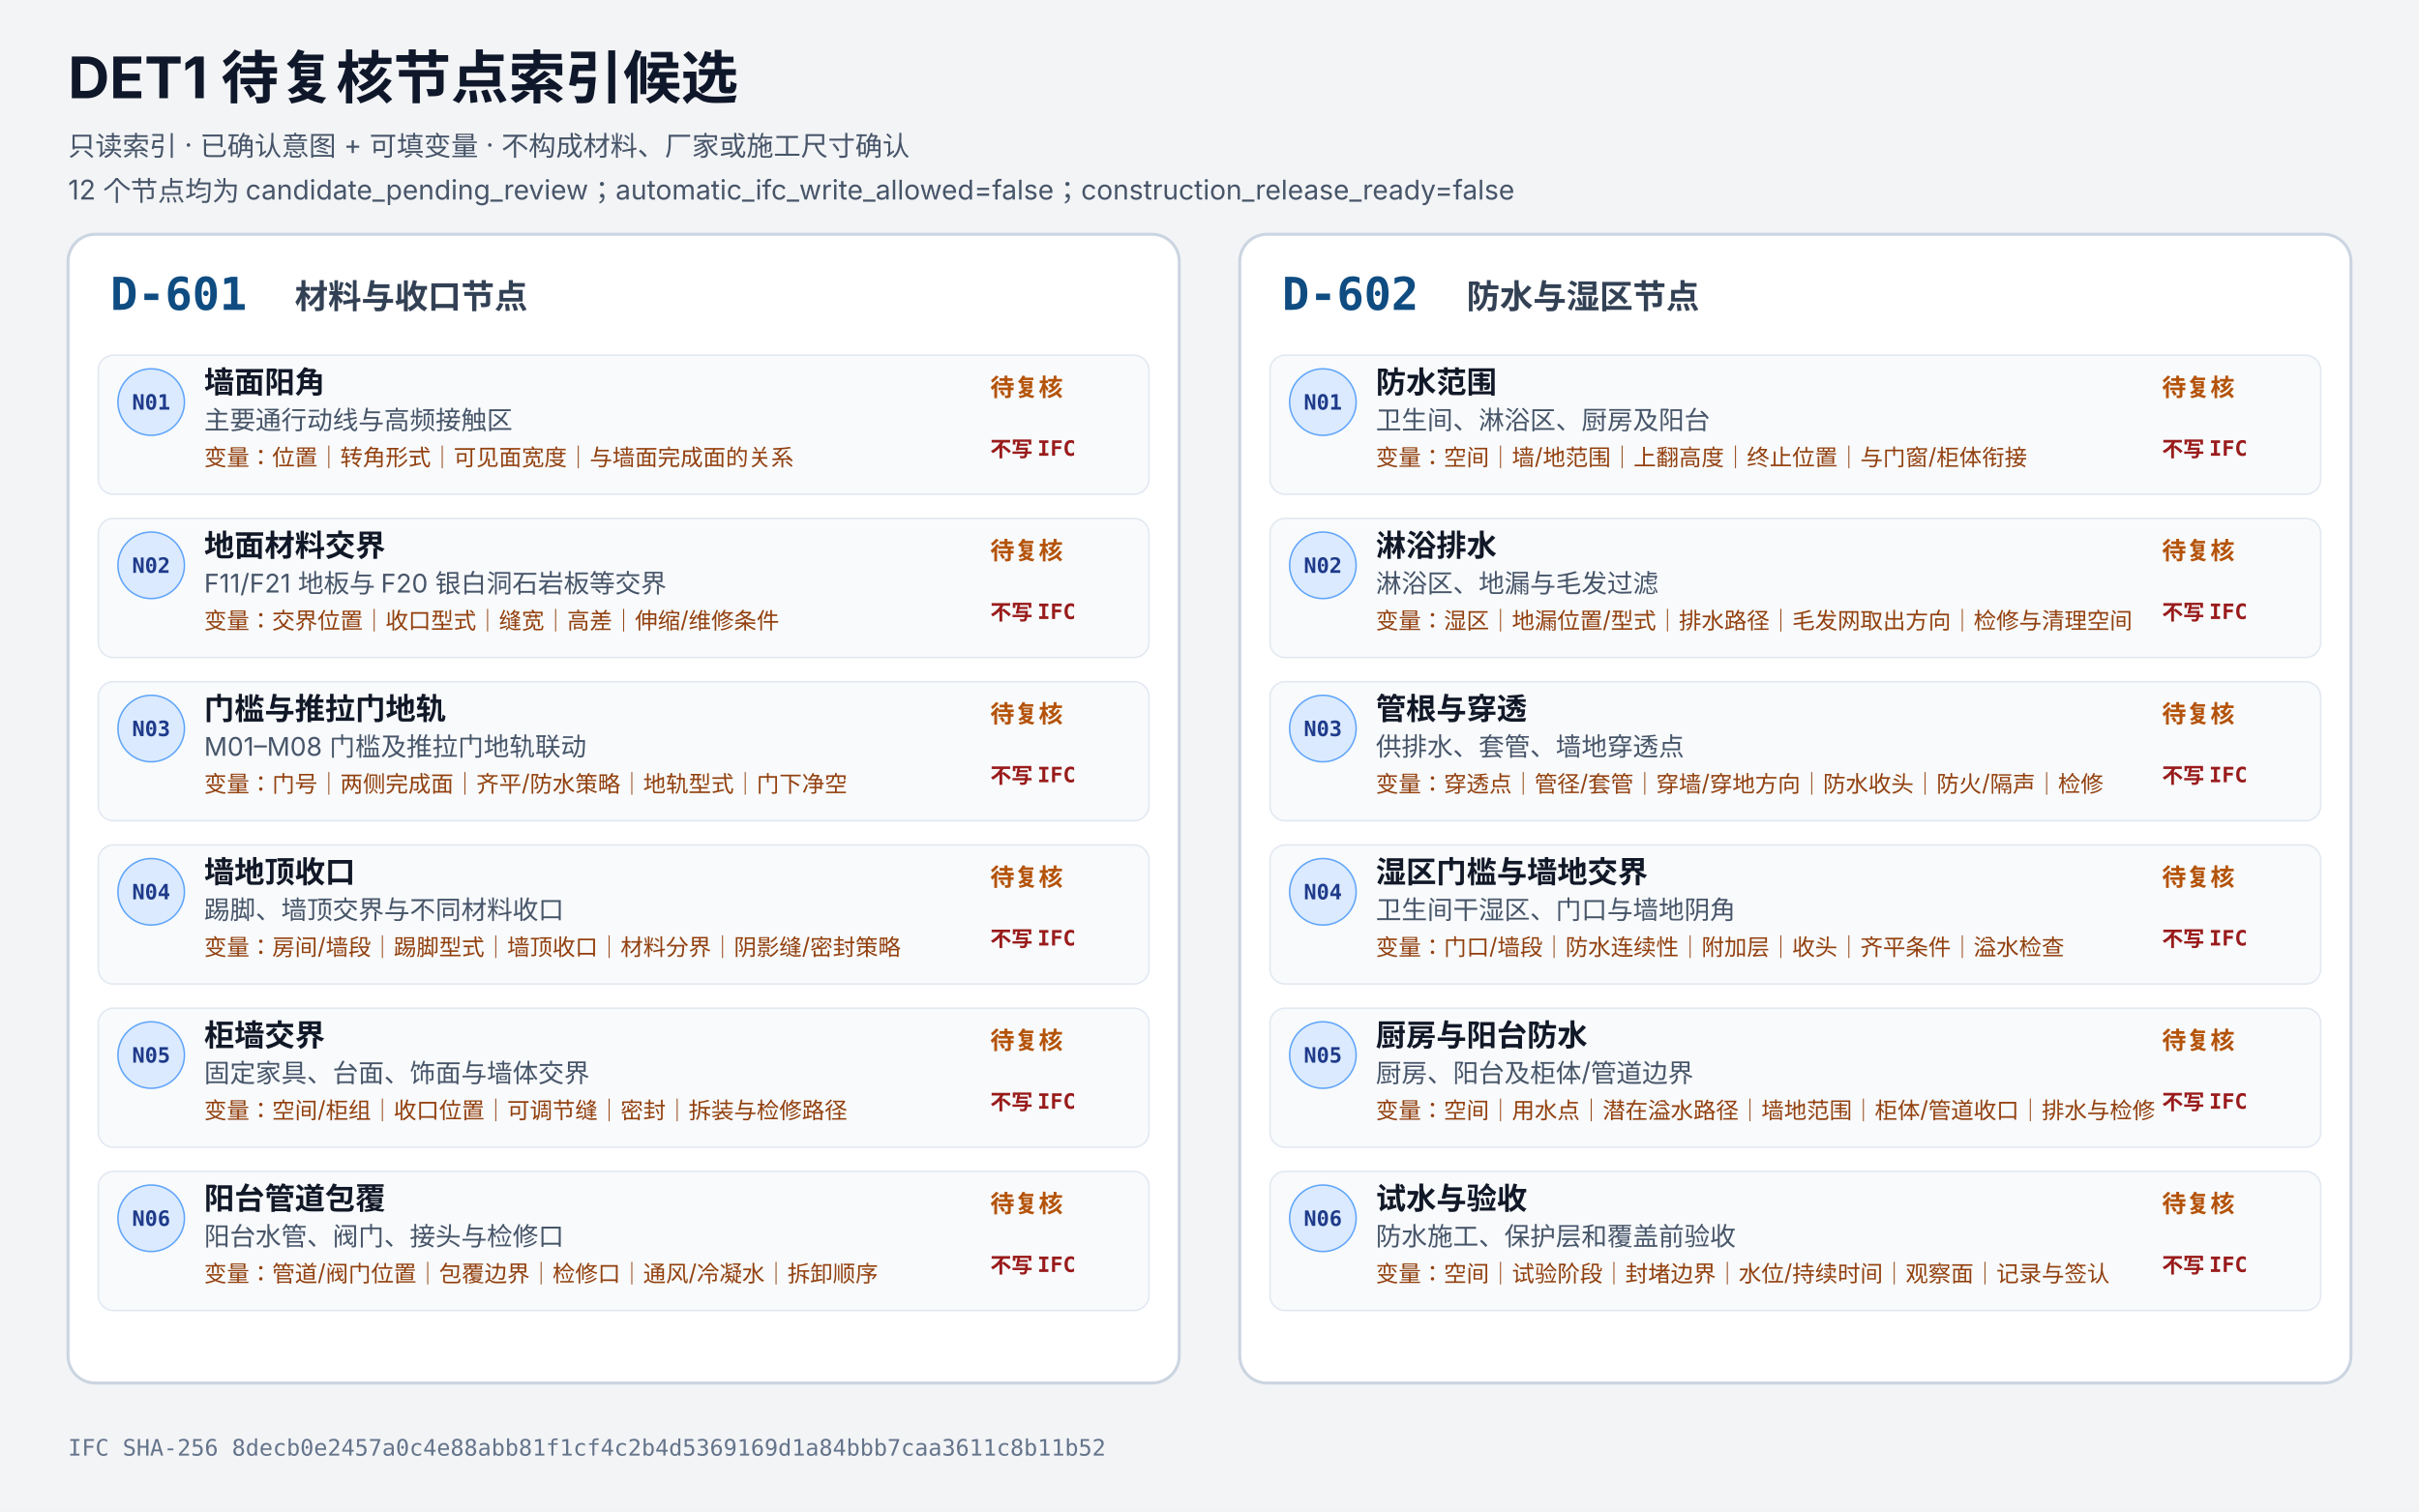
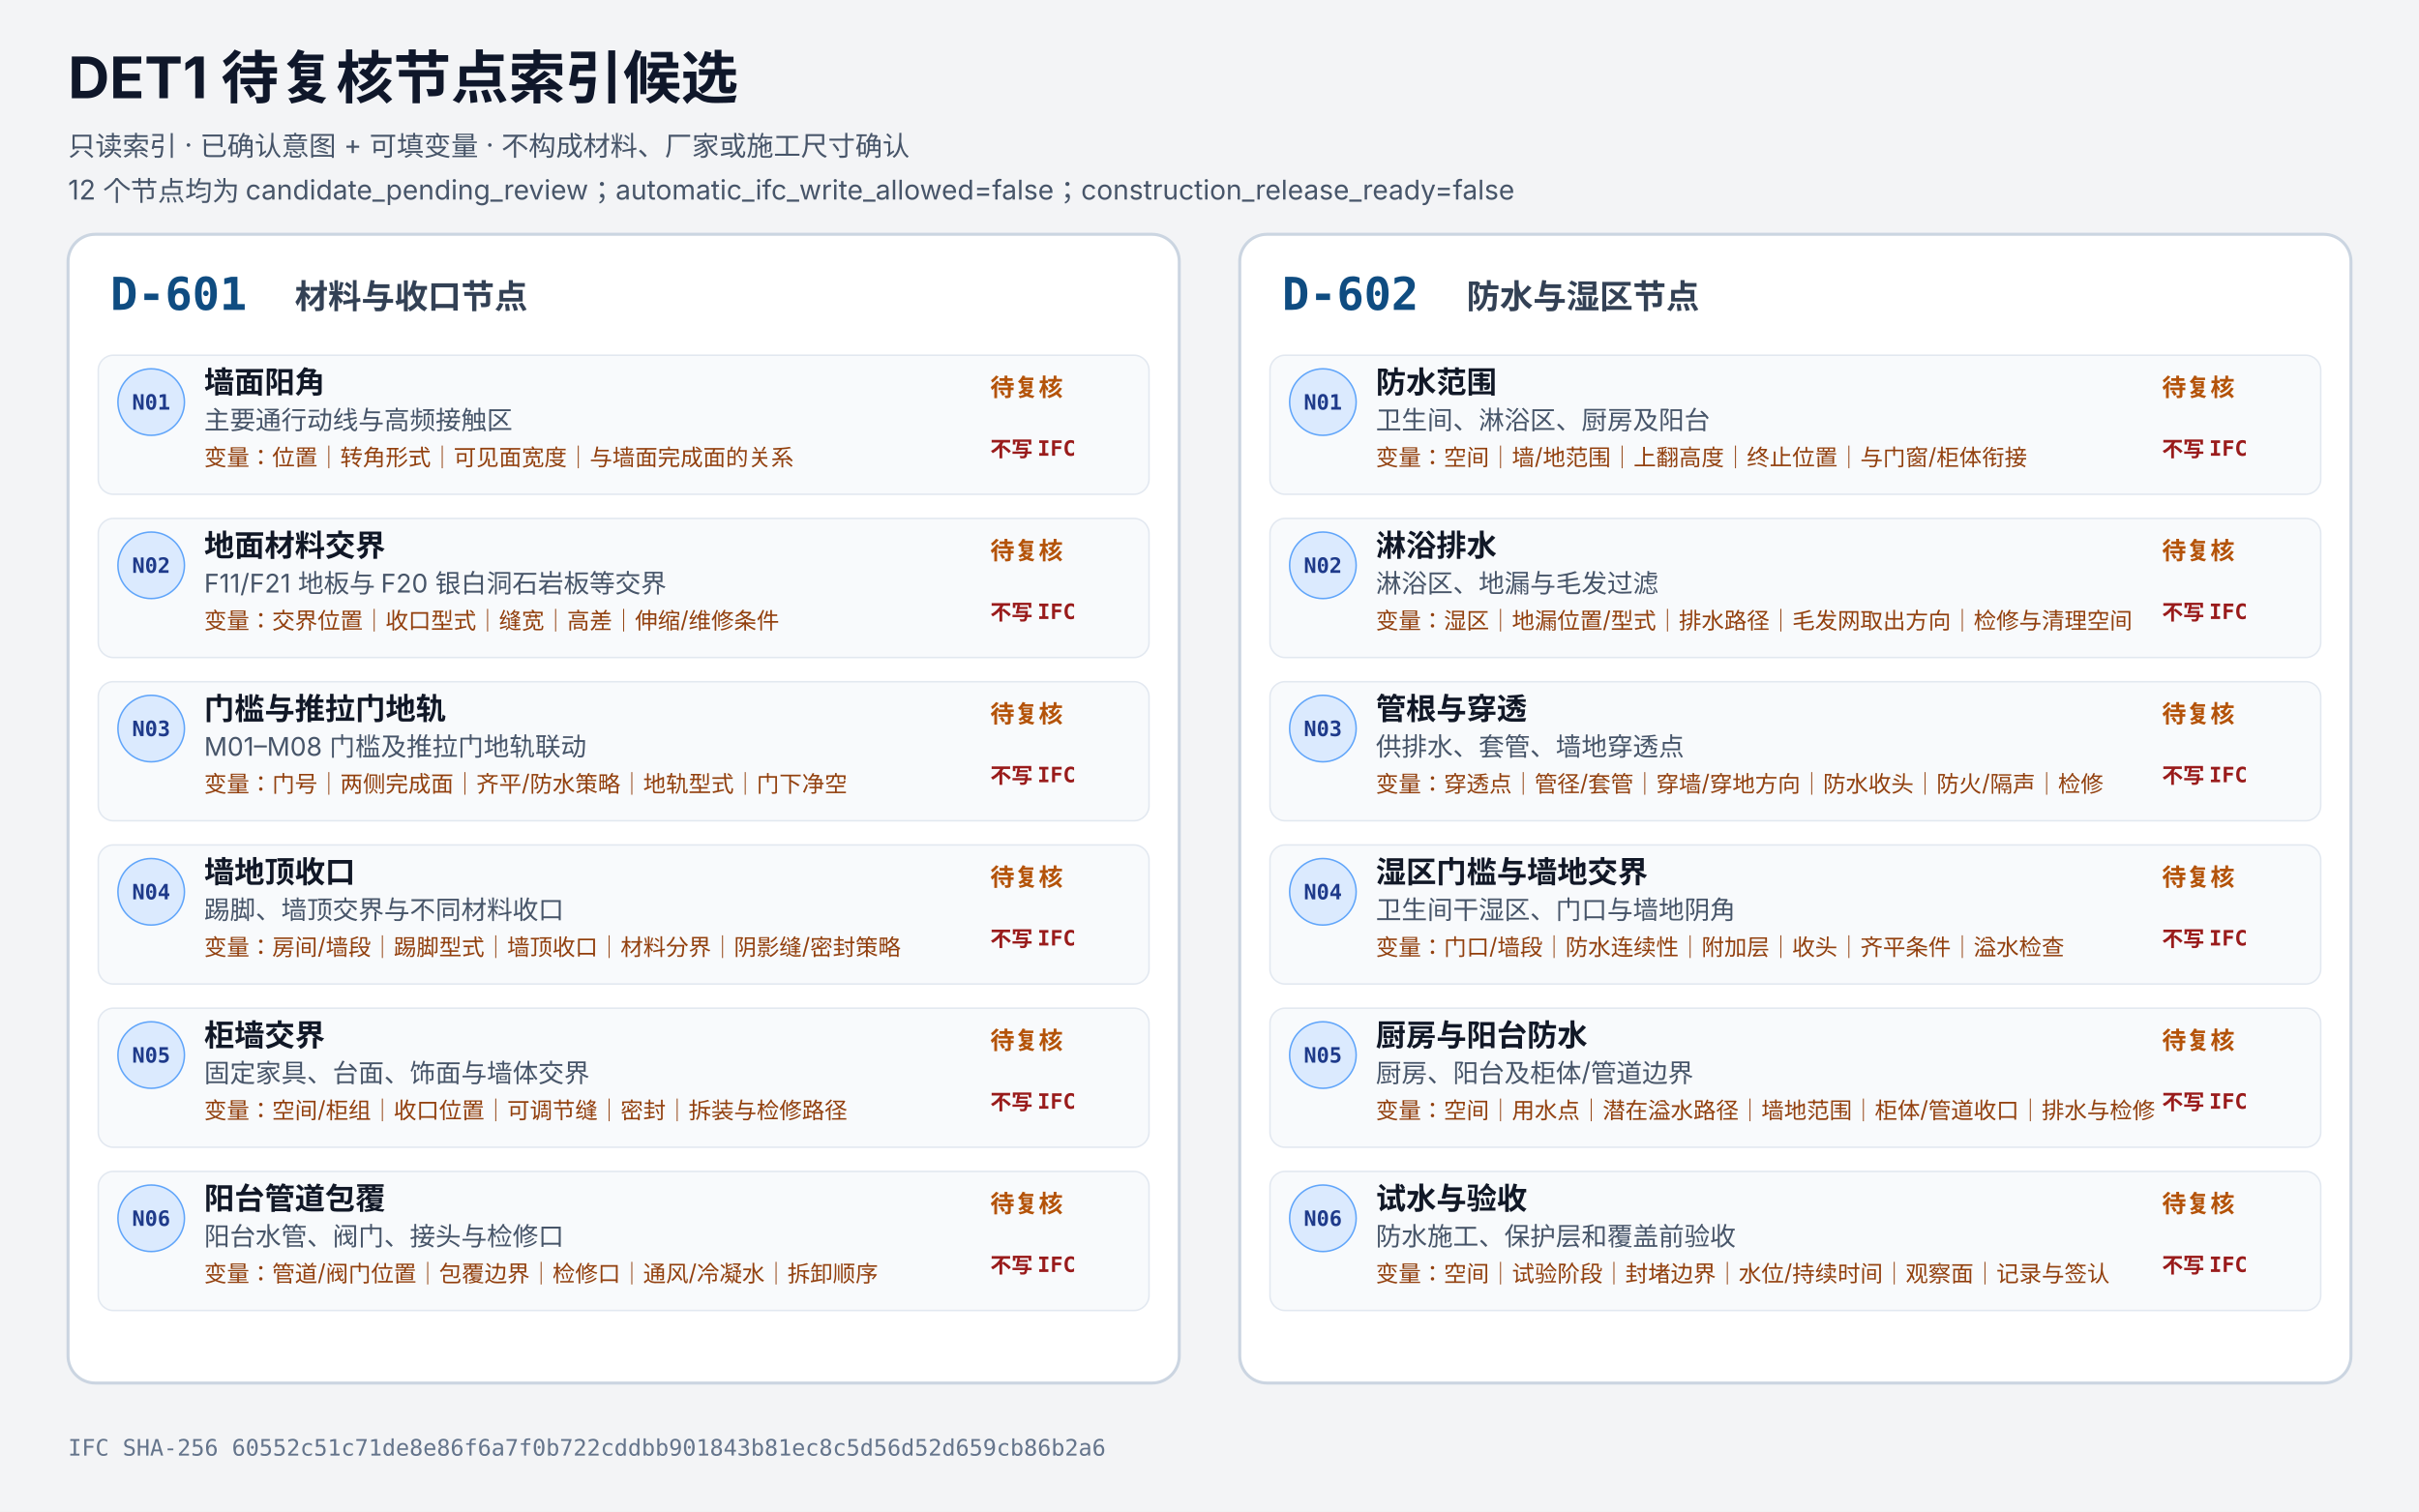
<svg xmlns="http://www.w3.org/2000/svg" width="1600" height="1000" viewBox="0 0 1600 1000">
  <style>
    .bg { fill:#f3f4f6; } .panel { fill:#ffffff; stroke:#cbd5e1; stroke-width:2; }
    .title { font:700 38px -apple-system,BlinkMacSystemFont,"PingFang SC",sans-serif; fill:#0f172a; }
    .meta { font:18px -apple-system,BlinkMacSystemFont,"PingFang SC",sans-serif; fill:#475569; }
    .sheet { font:700 30px ui-monospace,SFMono-Regular,monospace; fill:#0f4c81; }
    .subtitle { font:600 22px -apple-system,BlinkMacSystemFont,"PingFang SC",sans-serif; fill:#334155; }
    .row { fill:#f8fafc; stroke:#e2e8f0; } .badge { fill:#dbeafe; stroke:#60a5fa; }
    .badge-text { font:700 14px ui-monospace,SFMono-Regular,monospace; fill:#1e3a8a; text-anchor:middle; }
    .category { font:700 20px -apple-system,BlinkMacSystemFont,"PingFang SC",sans-serif; fill:#111827; }
    .scope { font:17px -apple-system,BlinkMacSystemFont,"PingFang SC",sans-serif; fill:#475569; }
    .pending { font:15px -apple-system,BlinkMacSystemFont,"PingFang SC",sans-serif; fill:#92400e; }
    .status { font:700 16px -apple-system,BlinkMacSystemFont,"PingFang SC",sans-serif; fill:#b45309; }
    .lock { font:700 14px ui-monospace,SFMono-Regular,monospace; fill:#991b1b; }
    .footer { font:15px ui-monospace,SFMono-Regular,monospace; fill:#64748b; }
  </style>
  <rect class="bg" width="1600" height="1000" />
  <text class="title" x="45" y="65">DET1 待复核节点索引候选</text>
  <text class="meta" x="45" y="103">只读索引 · 已确认意图 + 可填变量 · 不构成材料、厂家或施工尺寸确认</text>
  <text class="meta" x="45" y="132">12 个节点均为 candidate_pending_review；automatic_ifc_write_allowed=false；construction_release_ready=false</text>
  <rect class="panel" x="45" y="155" width="735" height="760" rx="18" />
  <text class="sheet" x="73" y="205">D-601</text>
  <text class="subtitle" x="195" y="204">材料与收口节点</text>
  <rect class="row" x="65" y="235" width="695" height="92" rx="10" />
  <circle class="badge" cx="100" cy="266" r="22" />
  <text class="badge-text" x="100" y="271">N01</text>
  <text class="category" x="135" y="260">墙面阳角</text>
  <text class="scope" x="135" y="284">主要通行动线与高频接触区</text>
  <text class="pending" x="135" y="308">变量：位置｜转角形式｜可见面宽度｜与墙面完成面的关系</text>
  <text class="status" x="655" y="262">待复核</text>
  <text class="lock" x="655" y="302">不写 IFC</text>
  <rect class="row" x="65" y="343" width="695" height="92" rx="10" />
  <circle class="badge" cx="100" cy="374" r="22" />
  <text class="badge-text" x="100" y="379">N02</text>
  <text class="category" x="135" y="368">地面材料交界</text>
  <text class="scope" x="135" y="392">F11/F21 地板与 F20 银白洞石岩板等交界</text>
  <text class="pending" x="135" y="416">变量：交界位置｜收口型式｜缝宽｜高差｜伸缩/维修条件</text>
  <text class="status" x="655" y="370">待复核</text>
  <text class="lock" x="655" y="410">不写 IFC</text>
  <rect class="row" x="65" y="451" width="695" height="92" rx="10" />
  <circle class="badge" cx="100" cy="482" r="22" />
  <text class="badge-text" x="100" y="487">N03</text>
  <text class="category" x="135" y="476">门槛与推拉门地轨</text>
  <text class="scope" x="135" y="500">M01–M08 门槛及推拉门地轨联动</text>
  <text class="pending" x="135" y="524">变量：门号｜两侧完成面｜齐平/防水策略｜地轨型式｜门下净空</text>
  <text class="status" x="655" y="478">待复核</text>
  <text class="lock" x="655" y="518">不写 IFC</text>
  <rect class="row" x="65" y="559" width="695" height="92" rx="10" />
  <circle class="badge" cx="100" cy="590" r="22" />
  <text class="badge-text" x="100" y="595">N04</text>
  <text class="category" x="135" y="584">墙地顶收口</text>
  <text class="scope" x="135" y="608">踢脚、墙顶交界与不同材料收口</text>
  <text class="pending" x="135" y="632">变量：房间/墙段｜踢脚型式｜墙顶收口｜材料分界｜阴影缝/密封策略</text>
  <text class="status" x="655" y="586">待复核</text>
  <text class="lock" x="655" y="626">不写 IFC</text>
  <rect class="row" x="65" y="667" width="695" height="92" rx="10" />
  <circle class="badge" cx="100" cy="698" r="22" />
  <text class="badge-text" x="100" y="703">N05</text>
  <text class="category" x="135" y="692">柜墙交界</text>
  <text class="scope" x="135" y="716">固定家具、台面、饰面与墙体交界</text>
  <text class="pending" x="135" y="740">变量：空间/柜组｜收口位置｜可调节缝｜密封｜拆装与检修路径</text>
  <text class="status" x="655" y="694">待复核</text>
  <text class="lock" x="655" y="734">不写 IFC</text>
  <rect class="row" x="65" y="775" width="695" height="92" rx="10" />
  <circle class="badge" cx="100" cy="806" r="22" />
  <text class="badge-text" x="100" y="811">N06</text>
  <text class="category" x="135" y="800">阳台管道包覆</text>
  <text class="scope" x="135" y="824">阳台水管、阀门、接头与检修口</text>
  <text class="pending" x="135" y="848">变量：管道/阀门位置｜包覆边界｜检修口｜通风/冷凝水｜拆卸顺序</text>
  <text class="status" x="655" y="802">待复核</text>
  <text class="lock" x="655" y="842">不写 IFC</text>
  <rect class="panel" x="820" y="155" width="735" height="760" rx="18" />
  <text class="sheet" x="848" y="205">D-602</text>
  <text class="subtitle" x="970" y="204">防水与湿区节点</text>
  <rect class="row" x="840" y="235" width="695" height="92" rx="10" />
  <circle class="badge" cx="875" cy="266" r="22" />
  <text class="badge-text" x="875" y="271">N01</text>
  <text class="category" x="910" y="260">防水范围</text>
  <text class="scope" x="910" y="284">卫生间、淋浴区、厨房及阳台</text>
  <text class="pending" x="910" y="308">变量：空间｜墙/地范围｜上翻高度｜终止位置｜与门窗/柜体衔接</text>
  <text class="status" x="1430" y="262">待复核</text>
  <text class="lock" x="1430" y="302">不写 IFC</text>
  <rect class="row" x="840" y="343" width="695" height="92" rx="10" />
  <circle class="badge" cx="875" cy="374" r="22" />
  <text class="badge-text" x="875" y="379">N02</text>
  <text class="category" x="910" y="368">淋浴排水</text>
  <text class="scope" x="910" y="392">淋浴区、地漏与毛发过滤</text>
  <text class="pending" x="910" y="416">变量：湿区｜地漏位置/型式｜排水路径｜毛发网取出方向｜检修与清理空间</text>
  <text class="status" x="1430" y="370">待复核</text>
  <text class="lock" x="1430" y="410">不写 IFC</text>
  <rect class="row" x="840" y="451" width="695" height="92" rx="10" />
  <circle class="badge" cx="875" cy="482" r="22" />
  <text class="badge-text" x="875" y="487">N03</text>
  <text class="category" x="910" y="476">管根与穿透</text>
  <text class="scope" x="910" y="500">供排水、套管、墙地穿透点</text>
  <text class="pending" x="910" y="524">变量：穿透点｜管径/套管｜穿墙/穿地方向｜防水收头｜防火/隔声｜检修</text>
  <text class="status" x="1430" y="478">待复核</text>
  <text class="lock" x="1430" y="518">不写 IFC</text>
  <rect class="row" x="840" y="559" width="695" height="92" rx="10" />
  <circle class="badge" cx="875" cy="590" r="22" />
  <text class="badge-text" x="875" y="595">N04</text>
  <text class="category" x="910" y="584">湿区门槛与墙地交界</text>
  <text class="scope" x="910" y="608">卫生间干湿区、门口与墙地阴角</text>
  <text class="pending" x="910" y="632">变量：门口/墙段｜防水连续性｜附加层｜收头｜齐平条件｜溢水检查</text>
  <text class="status" x="1430" y="586">待复核</text>
  <text class="lock" x="1430" y="626">不写 IFC</text>
  <rect class="row" x="840" y="667" width="695" height="92" rx="10" />
  <circle class="badge" cx="875" cy="698" r="22" />
  <text class="badge-text" x="875" y="703">N05</text>
  <text class="category" x="910" y="692">厨房与阳台防水</text>
  <text class="scope" x="910" y="716">厨房、阳台及柜体/管道边界</text>
  <text class="pending" x="910" y="740">变量：空间｜用水点｜潜在溢水路径｜墙地范围｜柜体/管道收口｜排水与检修</text>
  <text class="status" x="1430" y="694">待复核</text>
  <text class="lock" x="1430" y="734">不写 IFC</text>
  <rect class="row" x="840" y="775" width="695" height="92" rx="10" />
  <circle class="badge" cx="875" cy="806" r="22" />
  <text class="badge-text" x="875" y="811">N06</text>
  <text class="category" x="910" y="800">试水与验收</text>
  <text class="scope" x="910" y="824">防水施工、保护层和覆盖前验收</text>
  <text class="pending" x="910" y="848">变量：空间｜试验阶段｜封堵边界｜水位/持续时间｜观察面｜记录与签认</text>
  <text class="status" x="1430" y="802">待复核</text>
  <text class="lock" x="1430" y="842">不写 IFC</text>
-   <text class="footer" x="45" y="963">IFC SHA-256 8decb0e2457a0c4e88abb81f1cf4c2b4d5369169d1a84bbb7caa3611c8b11b52</text>
+   <text class="footer" x="45" y="963">IFC SHA-256 60552c51c71de8e86f6a7f0b722cddbb901843b81ec8c5d56d52d659cb86b2a6</text>
</svg>
